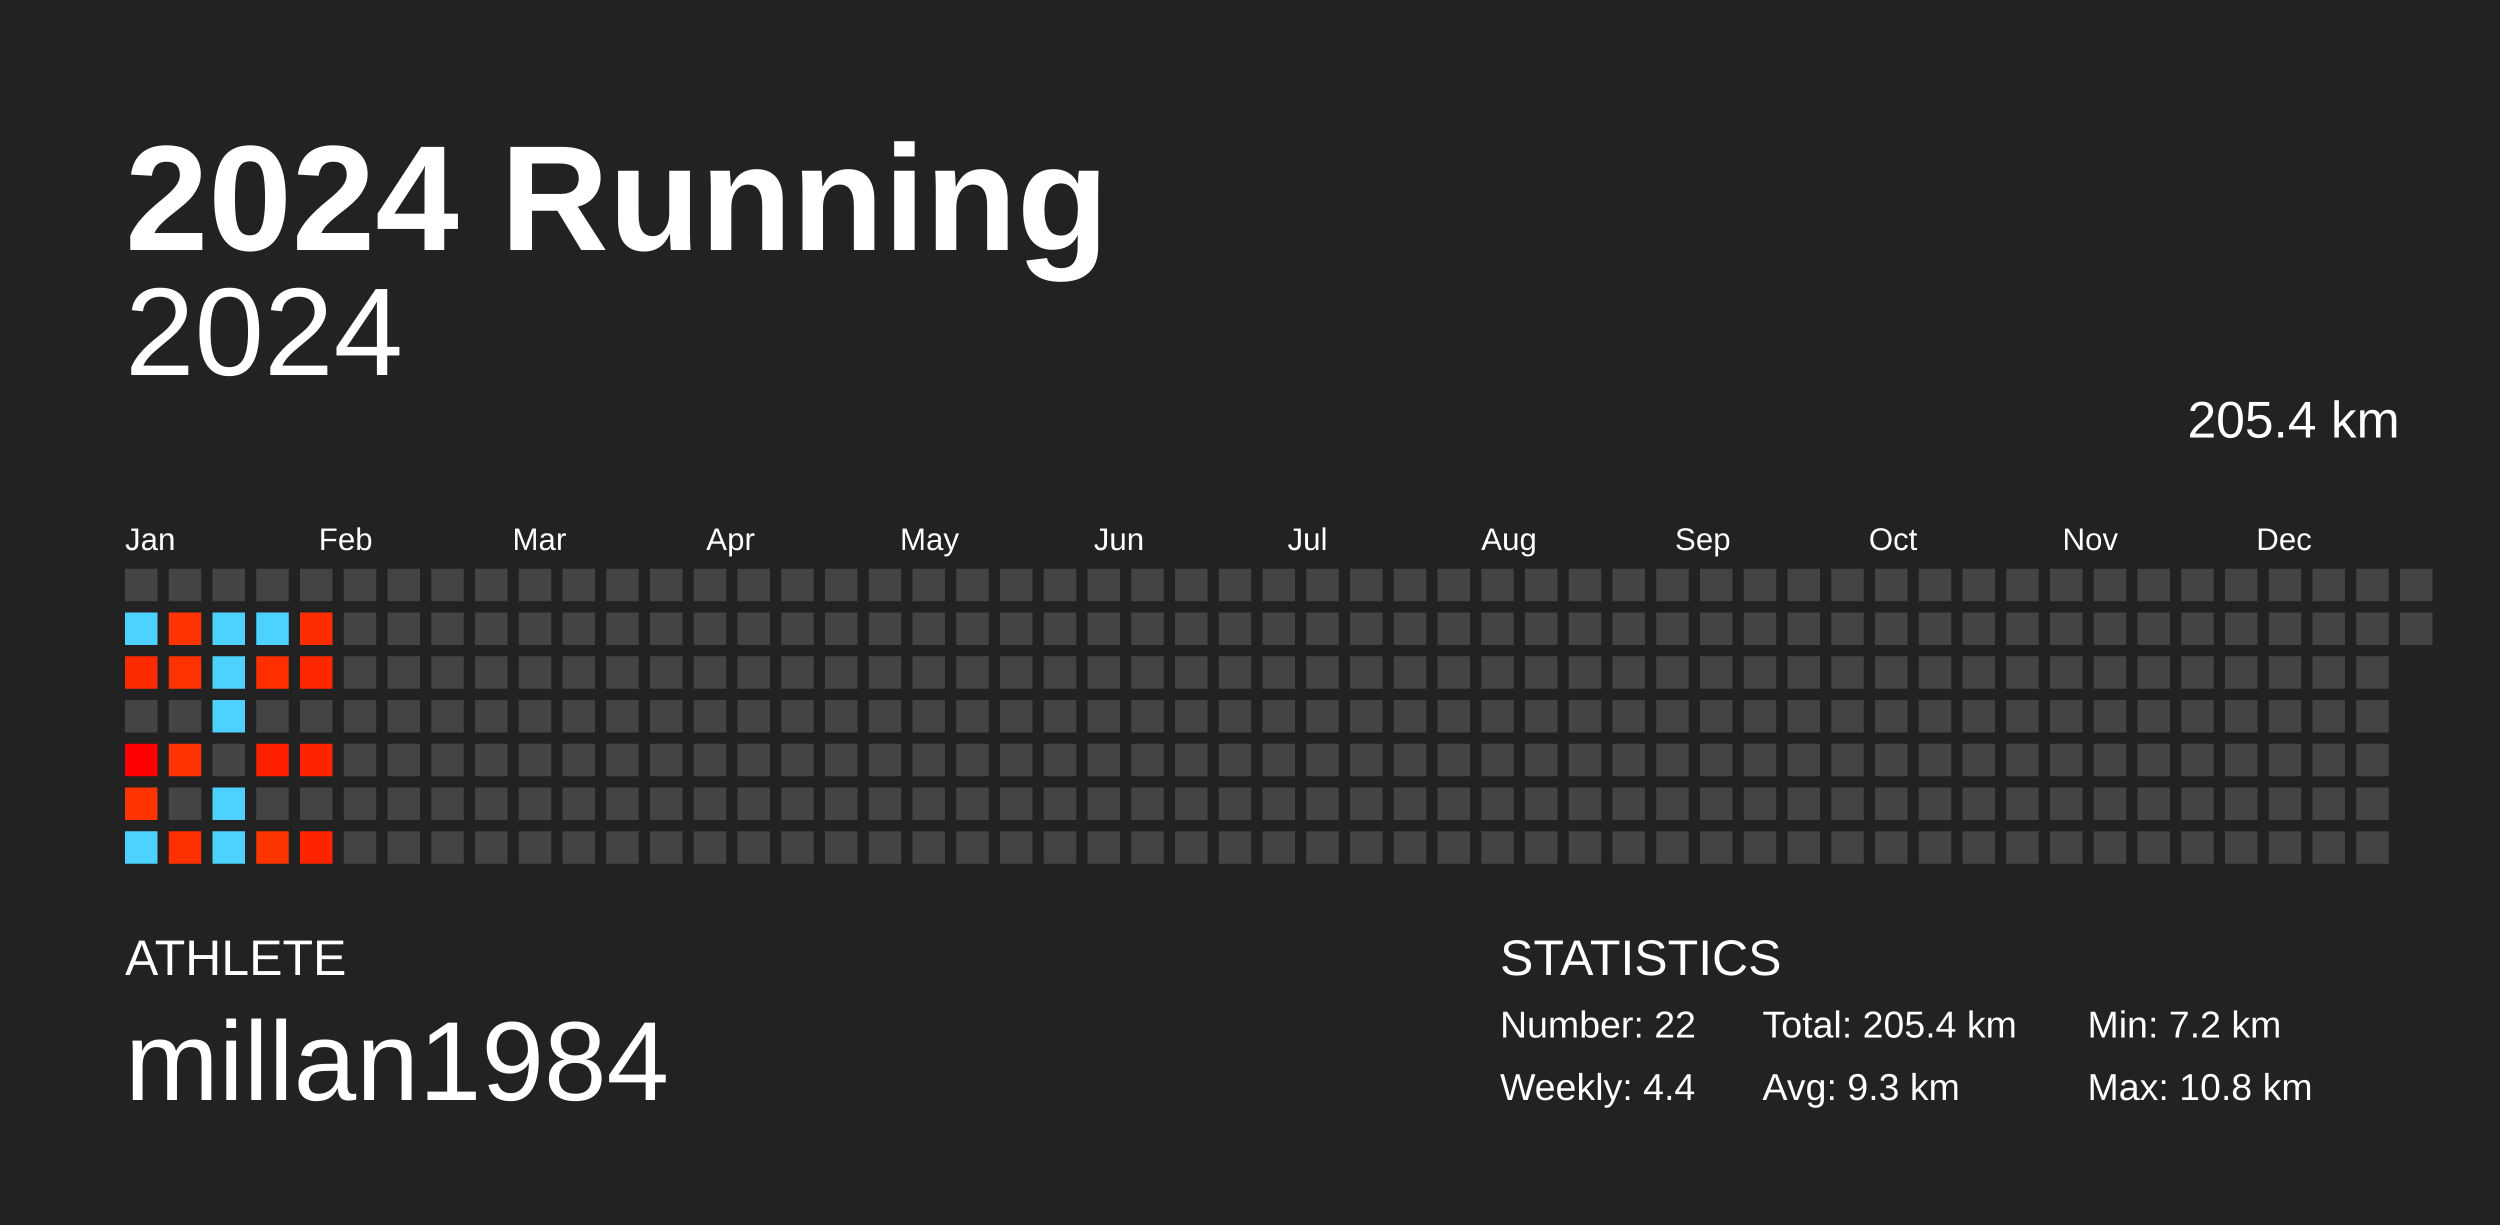
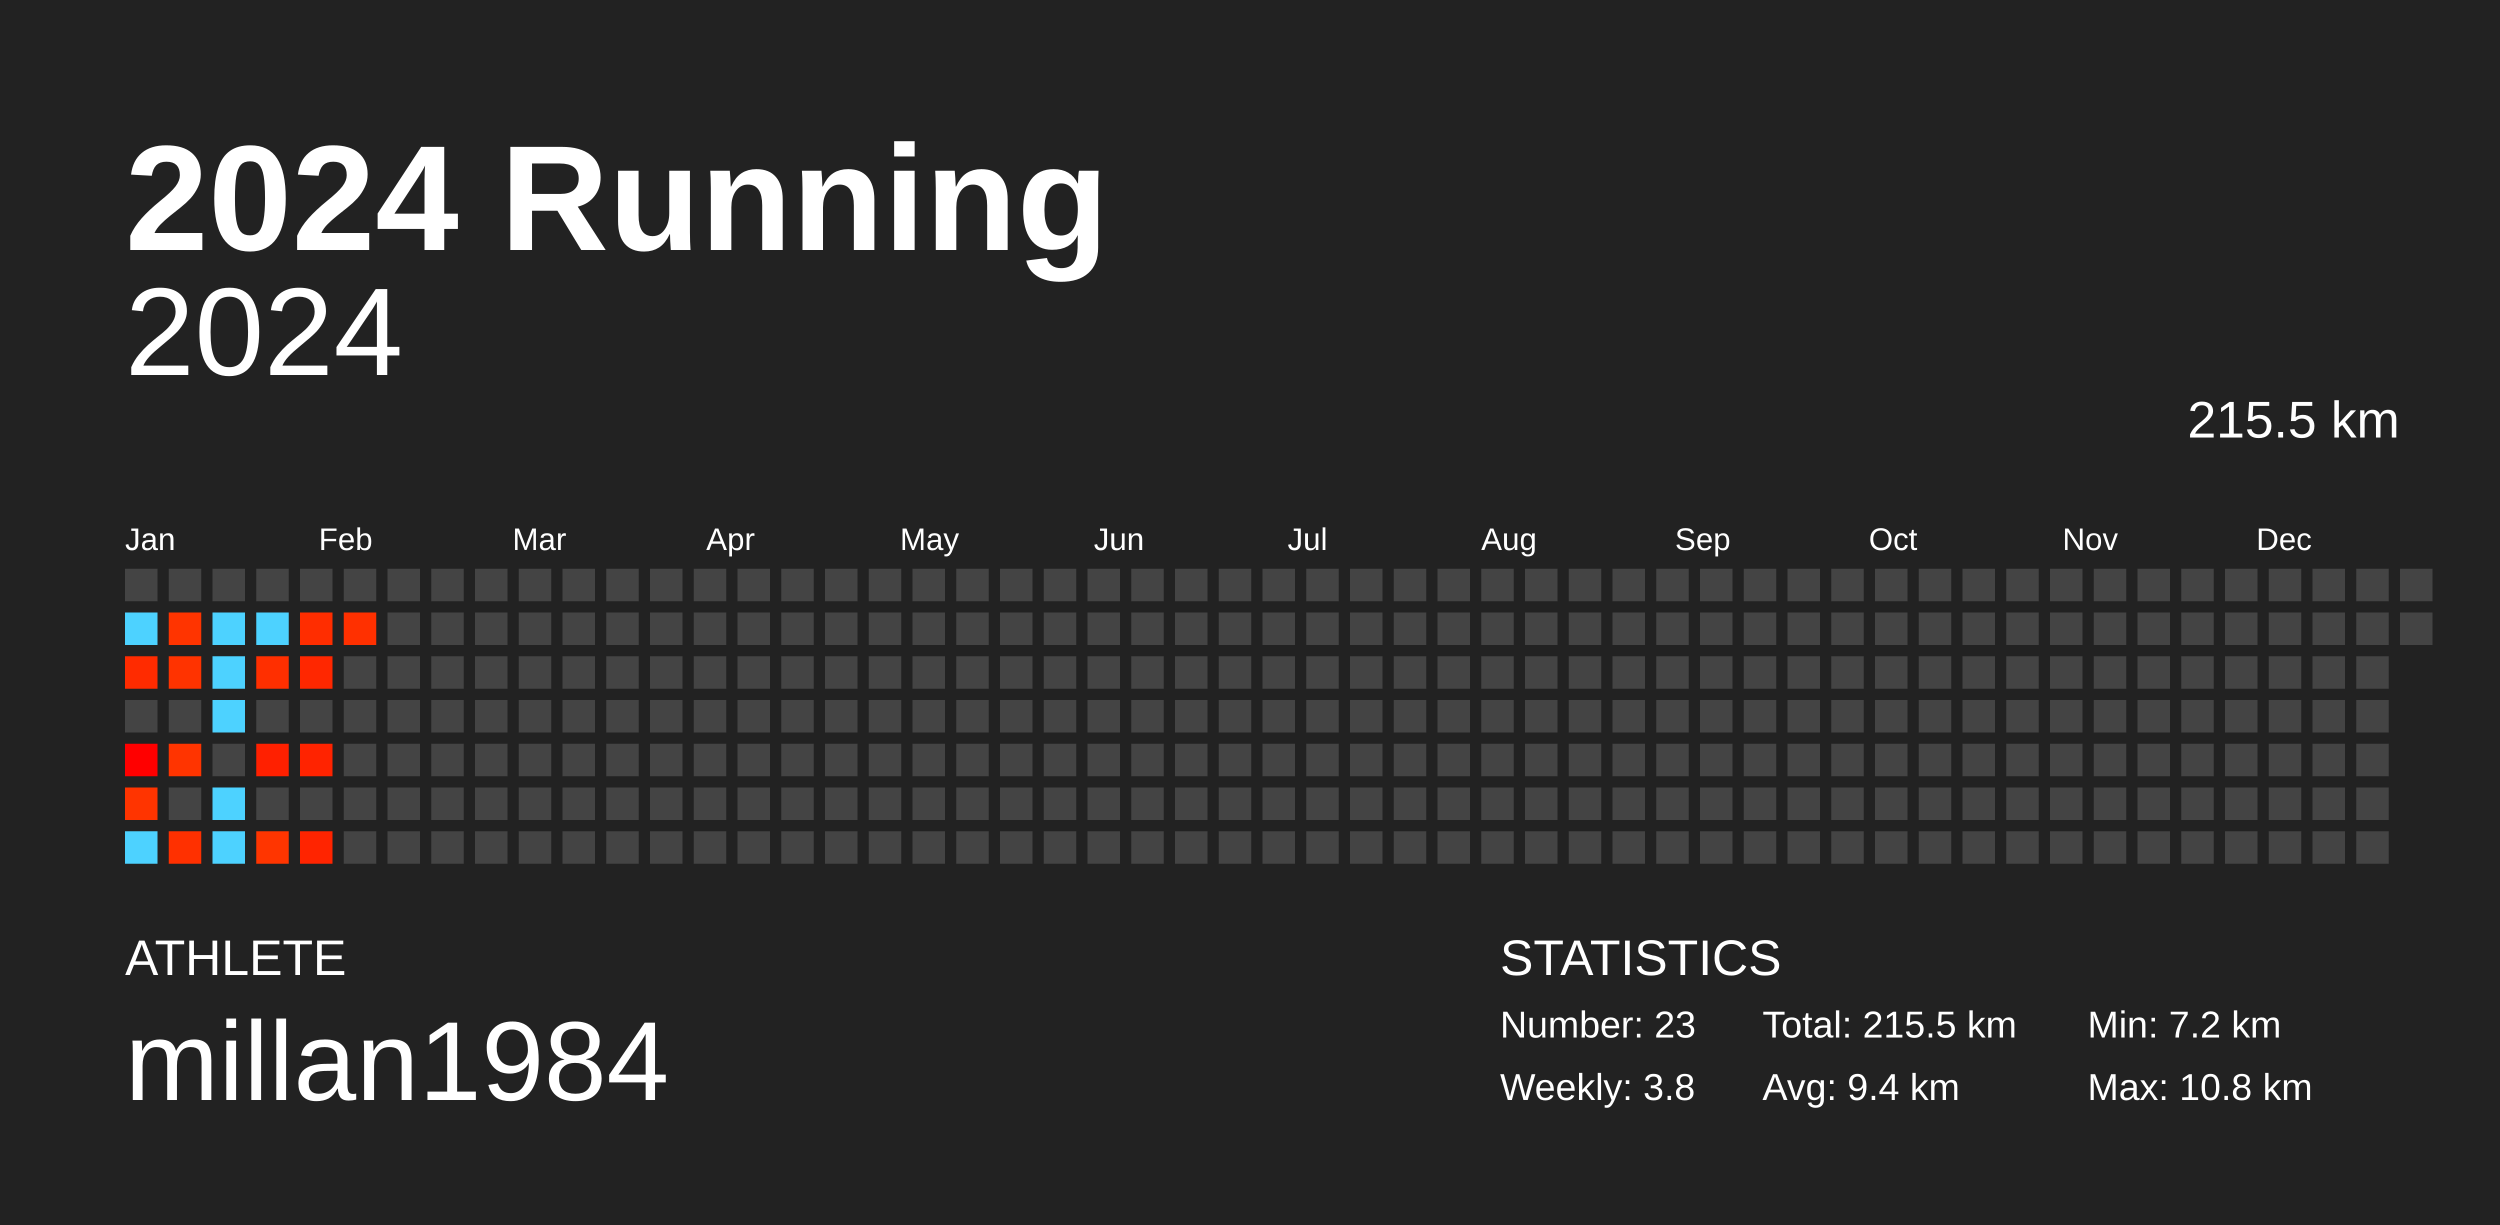
<svg xmlns="http://www.w3.org/2000/svg" baseProfile="full" height="98mm" version="1.1" viewBox="0,0,200,98" width="200mm">
  <defs />
  <rect fill="#222222" height="98" width="200" x="0" y="0" />
  <text fill="#FFFFFF" style="font-size:12px; font-family:Arial; font-weight:bold;" x="10" y="20">2024 Running</text>
  <text fill="#FFFFFF" style="font-size:4px; font-family:Arial" x="10" y="78">ATHLETE</text>
  <text fill="#FFFFFF" style="font-size:9px; font-family:Arial" x="10" y="88">millan1984</text>
  <text fill="#FFFFFF" style="font-size:4px; font-family:Arial" x="120" y="78">STATISTICS</text>
-   <text fill="#FFFFFF" style="font-size:3px; font-family:Arial" x="120" y="83">Number: 22</text>
-   <text fill="#FFFFFF" style="font-size:3px; font-family:Arial" x="120" y="88">Weekly: 4.4</text>
-   <text fill="#FFFFFF" style="font-size:3px; font-family:Arial" x="141" y="83">Total: 205.4 km</text>
-   <text fill="#FFFFFF" style="font-size:3px; font-family:Arial" x="141" y="88">Avg: 9.3 km</text>
+   <text fill="#FFFFFF" style="font-size:3px; font-family:Arial" x="120" y="83">Number: 23</text>
+   <text fill="#FFFFFF" style="font-size:3px; font-family:Arial" x="120" y="88">Weekly: 3.8</text>
+   <text fill="#FFFFFF" style="font-size:3px; font-family:Arial" x="141" y="83">Total: 215.5 km</text>
+   <text fill="#FFFFFF" style="font-size:3px; font-family:Arial" x="141" y="88">Avg: 9.4 km</text>
  <text fill="#FFFFFF" style="font-size:3px; font-family:Arial" x="167" y="83">Min: 7.2 km</text>
  <text fill="#FFFFFF" style="font-size:3px; font-family:Arial" x="167" y="88">Max: 10.8 km</text>
  <text alignment-baseline="hanging" fill="#FFFFFF" style="font-size:10.0px; font-family:Arial;" x="10" y="30">2024</text>
-   <text alignment-baseline="hanging" fill="#FFFFFF" style="font-size:4.125px; font-family:Arial;" x="175" y="35">205.4 km</text>
+   <text alignment-baseline="hanging" fill="#FFFFFF" style="font-size:4.125px; font-family:Arial;" x="175" y="35">215.5 km</text>
  <text fill="#FFFFFF" style="font-size:2.5px; font-family:Arial" x="10.0" y="44">Jan</text>
  <text fill="#FFFFFF" style="font-size:2.5px; font-family:Arial" x="25.5" y="44">Feb</text>
  <text fill="#FFFFFF" style="font-size:2.5px; font-family:Arial" x="41.0" y="44">Mar</text>
  <text fill="#FFFFFF" style="font-size:2.5px; font-family:Arial" x="56.5" y="44">Apr</text>
  <text fill="#FFFFFF" style="font-size:2.5px; font-family:Arial" x="72.0" y="44">May</text>
  <text fill="#FFFFFF" style="font-size:2.5px; font-family:Arial" x="87.5" y="44">Jun</text>
  <text fill="#FFFFFF" style="font-size:2.5px; font-family:Arial" x="103.0" y="44">Jul</text>
  <text fill="#FFFFFF" style="font-size:2.5px; font-family:Arial" x="118.5" y="44">Aug</text>
  <text fill="#FFFFFF" style="font-size:2.5px; font-family:Arial" x="134.0" y="44">Sep</text>
  <text fill="#FFFFFF" style="font-size:2.5px; font-family:Arial" x="149.5" y="44">Oct</text>
  <text fill="#FFFFFF" style="font-size:2.5px; font-family:Arial" x="165.0" y="44">Nov</text>
  <text fill="#FFFFFF" style="font-size:2.5px; font-family:Arial" x="180.5" y="44">Dec</text>
  <rect fill="#444444" height="2.6" width="2.6" x="10.0" y="45.5" />
  <rect fill="#4dd2ff" height="2.6" width="2.6" x="10.0" y="49.0" />
  <rect fill="#ff2b00" height="2.6" width="2.6" x="10.0" y="52.5" />
  <rect fill="#444444" height="2.6" width="2.6" x="10.0" y="56.0" />
  <rect fill="#ff0000" height="2.6" width="2.6" x="10.0" y="59.5" />
  <rect fill="#ff3400" height="2.6" width="2.6" x="10.0" y="63.0" />
  <rect fill="#4dd2ff" height="2.6" width="2.6" x="10.0" y="66.5" />
  <rect fill="#444444" height="2.6" width="2.6" x="13.5" y="45.5" />
  <rect fill="#ff3400" height="2.6" width="2.6" x="13.5" y="49.0" />
  <rect fill="#ff3300" height="2.6" width="2.6" x="13.5" y="52.5" />
  <rect fill="#444444" height="2.6" width="2.6" x="13.5" y="56.0" />
  <rect fill="#ff3400" height="2.6" width="2.6" x="13.5" y="59.5" />
  <rect fill="#444444" height="2.6" width="2.6" x="13.5" y="63.0" />
  <rect fill="#ff3000" height="2.6" width="2.6" x="13.5" y="66.5" />
  <rect fill="#444444" height="2.6" width="2.6" x="17.0" y="45.5" />
  <rect fill="#4dd2ff" height="2.6" width="2.6" x="17.0" y="49.0" />
  <rect fill="#4dd2ff" height="2.6" width="2.6" x="17.0" y="52.5" />
  <rect fill="#4dd2ff" height="2.6" width="2.6" x="17.0" y="56.0" />
  <rect fill="#444444" height="2.6" width="2.6" x="17.0" y="59.5" />
  <rect fill="#4dd2ff" height="2.6" width="2.6" x="17.0" y="63.0" />
  <rect fill="#4dd2ff" height="2.6" width="2.6" x="17.0" y="66.5" />
  <rect fill="#444444" height="2.6" width="2.6" x="20.5" y="45.5" />
  <rect fill="#4dd2ff" height="2.6" width="2.6" x="20.5" y="49.0" />
  <rect fill="#ff2f00" height="2.6" width="2.6" x="20.5" y="52.5" />
  <rect fill="#444444" height="2.6" width="2.6" x="20.5" y="56.0" />
  <rect fill="#ff2000" height="2.6" width="2.6" x="20.5" y="59.5" />
  <rect fill="#444444" height="2.6" width="2.6" x="20.5" y="63.0" />
  <rect fill="#ff3500" height="2.6" width="2.6" x="20.5" y="66.5" />
  <rect fill="#444444" height="2.6" width="2.6" x="24.0" y="45.5" />
  <rect fill="#ff2d00" height="2.6" width="2.6" x="24.0" y="49.0" />
  <rect fill="#ff2700" height="2.6" width="2.6" x="24.0" y="52.5" />
  <rect fill="#444444" height="2.6" width="2.6" x="24.0" y="56.0" />
  <rect fill="#ff2300" height="2.6" width="2.6" x="24.0" y="59.5" />
  <rect fill="#444444" height="2.6" width="2.6" x="24.0" y="63.0" />
  <rect fill="#ff2400" height="2.6" width="2.6" x="24.0" y="66.5" />
  <rect fill="#444444" height="2.6" width="2.6" x="27.5" y="45.5" />
-   <rect fill="#444444" height="2.6" width="2.6" x="27.5" y="49.0" />
+   <rect fill="#ff3000" height="2.6" width="2.6" x="27.5" y="49.0" />
  <rect fill="#444444" height="2.6" width="2.6" x="27.5" y="52.5" />
  <rect fill="#444444" height="2.6" width="2.6" x="27.5" y="56.0" />
  <rect fill="#444444" height="2.6" width="2.6" x="27.5" y="59.5" />
  <rect fill="#444444" height="2.6" width="2.6" x="27.5" y="63.0" />
  <rect fill="#444444" height="2.6" width="2.6" x="27.5" y="66.5" />
  <rect fill="#444444" height="2.6" width="2.6" x="31.0" y="45.5" />
  <rect fill="#444444" height="2.6" width="2.6" x="31.0" y="49.0" />
  <rect fill="#444444" height="2.6" width="2.6" x="31.0" y="52.5" />
  <rect fill="#444444" height="2.6" width="2.6" x="31.0" y="56.0" />
  <rect fill="#444444" height="2.6" width="2.6" x="31.0" y="59.5" />
  <rect fill="#444444" height="2.6" width="2.6" x="31.0" y="63.0" />
  <rect fill="#444444" height="2.6" width="2.6" x="31.0" y="66.5" />
  <rect fill="#444444" height="2.6" width="2.6" x="34.5" y="45.5" />
  <rect fill="#444444" height="2.6" width="2.6" x="34.5" y="49.0" />
  <rect fill="#444444" height="2.6" width="2.6" x="34.5" y="52.5" />
  <rect fill="#444444" height="2.6" width="2.6" x="34.5" y="56.0" />
  <rect fill="#444444" height="2.6" width="2.6" x="34.5" y="59.5" />
  <rect fill="#444444" height="2.6" width="2.6" x="34.5" y="63.0" />
  <rect fill="#444444" height="2.6" width="2.6" x="34.5" y="66.5" />
  <rect fill="#444444" height="2.6" width="2.6" x="38.0" y="45.5" />
  <rect fill="#444444" height="2.6" width="2.6" x="38.0" y="49.0" />
  <rect fill="#444444" height="2.6" width="2.6" x="38.0" y="52.5" />
  <rect fill="#444444" height="2.6" width="2.6" x="38.0" y="56.0" />
  <rect fill="#444444" height="2.6" width="2.6" x="38.0" y="59.5" />
  <rect fill="#444444" height="2.6" width="2.6" x="38.0" y="63.0" />
  <rect fill="#444444" height="2.6" width="2.6" x="38.0" y="66.5" />
  <rect fill="#444444" height="2.6" width="2.6" x="41.5" y="45.5" />
  <rect fill="#444444" height="2.6" width="2.6" x="41.5" y="49.0" />
  <rect fill="#444444" height="2.6" width="2.6" x="41.5" y="52.5" />
  <rect fill="#444444" height="2.6" width="2.6" x="41.5" y="56.0" />
  <rect fill="#444444" height="2.6" width="2.6" x="41.5" y="59.5" />
  <rect fill="#444444" height="2.6" width="2.6" x="41.5" y="63.0" />
  <rect fill="#444444" height="2.6" width="2.6" x="41.5" y="66.5" />
  <rect fill="#444444" height="2.6" width="2.6" x="45.0" y="45.5" />
  <rect fill="#444444" height="2.6" width="2.6" x="45.0" y="49.0" />
  <rect fill="#444444" height="2.6" width="2.6" x="45.0" y="52.5" />
  <rect fill="#444444" height="2.6" width="2.6" x="45.0" y="56.0" />
  <rect fill="#444444" height="2.6" width="2.6" x="45.0" y="59.5" />
  <rect fill="#444444" height="2.6" width="2.6" x="45.0" y="63.0" />
  <rect fill="#444444" height="2.6" width="2.6" x="45.0" y="66.5" />
  <rect fill="#444444" height="2.6" width="2.6" x="48.5" y="45.5" />
  <rect fill="#444444" height="2.6" width="2.6" x="48.5" y="49.0" />
  <rect fill="#444444" height="2.6" width="2.6" x="48.5" y="52.5" />
  <rect fill="#444444" height="2.6" width="2.6" x="48.5" y="56.0" />
  <rect fill="#444444" height="2.6" width="2.6" x="48.5" y="59.5" />
  <rect fill="#444444" height="2.6" width="2.6" x="48.5" y="63.0" />
  <rect fill="#444444" height="2.6" width="2.6" x="48.5" y="66.5" />
  <rect fill="#444444" height="2.6" width="2.6" x="52.0" y="45.5" />
  <rect fill="#444444" height="2.6" width="2.6" x="52.0" y="49.0" />
  <rect fill="#444444" height="2.6" width="2.6" x="52.0" y="52.5" />
  <rect fill="#444444" height="2.6" width="2.6" x="52.0" y="56.0" />
  <rect fill="#444444" height="2.6" width="2.6" x="52.0" y="59.5" />
  <rect fill="#444444" height="2.6" width="2.6" x="52.0" y="63.0" />
  <rect fill="#444444" height="2.6" width="2.6" x="52.0" y="66.5" />
  <rect fill="#444444" height="2.6" width="2.6" x="55.5" y="45.5" />
  <rect fill="#444444" height="2.6" width="2.6" x="55.5" y="49.0" />
  <rect fill="#444444" height="2.6" width="2.6" x="55.5" y="52.5" />
  <rect fill="#444444" height="2.6" width="2.6" x="55.5" y="56.0" />
  <rect fill="#444444" height="2.6" width="2.6" x="55.5" y="59.5" />
  <rect fill="#444444" height="2.6" width="2.6" x="55.5" y="63.0" />
  <rect fill="#444444" height="2.6" width="2.6" x="55.5" y="66.5" />
  <rect fill="#444444" height="2.6" width="2.6" x="59.0" y="45.5" />
  <rect fill="#444444" height="2.6" width="2.6" x="59.0" y="49.0" />
  <rect fill="#444444" height="2.6" width="2.6" x="59.0" y="52.5" />
  <rect fill="#444444" height="2.6" width="2.6" x="59.0" y="56.0" />
  <rect fill="#444444" height="2.6" width="2.6" x="59.0" y="59.5" />
  <rect fill="#444444" height="2.6" width="2.6" x="59.0" y="63.0" />
  <rect fill="#444444" height="2.6" width="2.6" x="59.0" y="66.5" />
  <rect fill="#444444" height="2.6" width="2.6" x="62.5" y="45.5" />
  <rect fill="#444444" height="2.6" width="2.6" x="62.5" y="49.0" />
  <rect fill="#444444" height="2.6" width="2.6" x="62.5" y="52.5" />
  <rect fill="#444444" height="2.6" width="2.6" x="62.5" y="56.0" />
  <rect fill="#444444" height="2.6" width="2.6" x="62.5" y="59.5" />
  <rect fill="#444444" height="2.6" width="2.6" x="62.5" y="63.0" />
  <rect fill="#444444" height="2.6" width="2.6" x="62.5" y="66.5" />
  <rect fill="#444444" height="2.6" width="2.6" x="66.0" y="45.5" />
  <rect fill="#444444" height="2.6" width="2.6" x="66.0" y="49.0" />
  <rect fill="#444444" height="2.6" width="2.6" x="66.0" y="52.5" />
  <rect fill="#444444" height="2.6" width="2.6" x="66.0" y="56.0" />
  <rect fill="#444444" height="2.6" width="2.6" x="66.0" y="59.5" />
  <rect fill="#444444" height="2.6" width="2.6" x="66.0" y="63.0" />
  <rect fill="#444444" height="2.6" width="2.6" x="66.0" y="66.5" />
  <rect fill="#444444" height="2.6" width="2.6" x="69.5" y="45.5" />
  <rect fill="#444444" height="2.6" width="2.6" x="69.5" y="49.0" />
  <rect fill="#444444" height="2.6" width="2.6" x="69.5" y="52.5" />
  <rect fill="#444444" height="2.6" width="2.6" x="69.5" y="56.0" />
  <rect fill="#444444" height="2.6" width="2.6" x="69.5" y="59.5" />
  <rect fill="#444444" height="2.6" width="2.6" x="69.5" y="63.0" />
  <rect fill="#444444" height="2.6" width="2.6" x="69.5" y="66.5" />
  <rect fill="#444444" height="2.6" width="2.6" x="73.0" y="45.5" />
  <rect fill="#444444" height="2.6" width="2.6" x="73.0" y="49.0" />
  <rect fill="#444444" height="2.6" width="2.6" x="73.0" y="52.5" />
  <rect fill="#444444" height="2.6" width="2.6" x="73.0" y="56.0" />
  <rect fill="#444444" height="2.6" width="2.6" x="73.0" y="59.5" />
  <rect fill="#444444" height="2.6" width="2.6" x="73.0" y="63.0" />
  <rect fill="#444444" height="2.6" width="2.6" x="73.0" y="66.5" />
  <rect fill="#444444" height="2.6" width="2.6" x="76.5" y="45.5" />
  <rect fill="#444444" height="2.6" width="2.6" x="76.5" y="49.0" />
  <rect fill="#444444" height="2.6" width="2.6" x="76.5" y="52.5" />
  <rect fill="#444444" height="2.6" width="2.6" x="76.5" y="56.0" />
  <rect fill="#444444" height="2.6" width="2.6" x="76.5" y="59.5" />
  <rect fill="#444444" height="2.6" width="2.6" x="76.5" y="63.0" />
  <rect fill="#444444" height="2.6" width="2.6" x="76.5" y="66.5" />
  <rect fill="#444444" height="2.6" width="2.6" x="80.0" y="45.5" />
  <rect fill="#444444" height="2.6" width="2.6" x="80.0" y="49.0" />
  <rect fill="#444444" height="2.6" width="2.6" x="80.0" y="52.5" />
  <rect fill="#444444" height="2.6" width="2.6" x="80.0" y="56.0" />
  <rect fill="#444444" height="2.6" width="2.6" x="80.0" y="59.5" />
  <rect fill="#444444" height="2.6" width="2.6" x="80.0" y="63.0" />
  <rect fill="#444444" height="2.6" width="2.6" x="80.0" y="66.5" />
  <rect fill="#444444" height="2.6" width="2.6" x="83.5" y="45.5" />
  <rect fill="#444444" height="2.6" width="2.6" x="83.5" y="49.0" />
  <rect fill="#444444" height="2.6" width="2.6" x="83.5" y="52.5" />
  <rect fill="#444444" height="2.6" width="2.6" x="83.5" y="56.0" />
  <rect fill="#444444" height="2.6" width="2.6" x="83.5" y="59.5" />
  <rect fill="#444444" height="2.6" width="2.6" x="83.5" y="63.0" />
  <rect fill="#444444" height="2.6" width="2.6" x="83.5" y="66.5" />
  <rect fill="#444444" height="2.6" width="2.6" x="87.0" y="45.5" />
  <rect fill="#444444" height="2.6" width="2.6" x="87.0" y="49.0" />
  <rect fill="#444444" height="2.6" width="2.6" x="87.0" y="52.5" />
  <rect fill="#444444" height="2.6" width="2.6" x="87.0" y="56.0" />
  <rect fill="#444444" height="2.6" width="2.6" x="87.0" y="59.5" />
  <rect fill="#444444" height="2.6" width="2.6" x="87.0" y="63.0" />
  <rect fill="#444444" height="2.6" width="2.6" x="87.0" y="66.5" />
  <rect fill="#444444" height="2.6" width="2.6" x="90.5" y="45.5" />
  <rect fill="#444444" height="2.6" width="2.6" x="90.5" y="49.0" />
  <rect fill="#444444" height="2.6" width="2.6" x="90.5" y="52.5" />
  <rect fill="#444444" height="2.6" width="2.6" x="90.5" y="56.0" />
  <rect fill="#444444" height="2.6" width="2.6" x="90.5" y="59.5" />
  <rect fill="#444444" height="2.6" width="2.6" x="90.5" y="63.0" />
  <rect fill="#444444" height="2.6" width="2.6" x="90.5" y="66.5" />
  <rect fill="#444444" height="2.6" width="2.6" x="94.0" y="45.5" />
  <rect fill="#444444" height="2.6" width="2.6" x="94.0" y="49.0" />
  <rect fill="#444444" height="2.6" width="2.6" x="94.0" y="52.5" />
  <rect fill="#444444" height="2.6" width="2.6" x="94.0" y="56.0" />
  <rect fill="#444444" height="2.6" width="2.6" x="94.0" y="59.5" />
  <rect fill="#444444" height="2.6" width="2.6" x="94.0" y="63.0" />
  <rect fill="#444444" height="2.6" width="2.6" x="94.0" y="66.5" />
  <rect fill="#444444" height="2.6" width="2.6" x="97.5" y="45.5" />
  <rect fill="#444444" height="2.6" width="2.6" x="97.5" y="49.0" />
  <rect fill="#444444" height="2.6" width="2.6" x="97.5" y="52.5" />
  <rect fill="#444444" height="2.6" width="2.6" x="97.5" y="56.0" />
  <rect fill="#444444" height="2.6" width="2.6" x="97.5" y="59.5" />
  <rect fill="#444444" height="2.6" width="2.6" x="97.5" y="63.0" />
  <rect fill="#444444" height="2.6" width="2.6" x="97.5" y="66.5" />
  <rect fill="#444444" height="2.6" width="2.6" x="101.0" y="45.5" />
  <rect fill="#444444" height="2.6" width="2.6" x="101.0" y="49.0" />
  <rect fill="#444444" height="2.6" width="2.6" x="101.0" y="52.5" />
  <rect fill="#444444" height="2.6" width="2.6" x="101.0" y="56.0" />
  <rect fill="#444444" height="2.6" width="2.6" x="101.0" y="59.5" />
  <rect fill="#444444" height="2.6" width="2.6" x="101.0" y="63.0" />
  <rect fill="#444444" height="2.6" width="2.6" x="101.0" y="66.5" />
  <rect fill="#444444" height="2.6" width="2.6" x="104.5" y="45.5" />
  <rect fill="#444444" height="2.6" width="2.6" x="104.5" y="49.0" />
  <rect fill="#444444" height="2.6" width="2.6" x="104.5" y="52.5" />
  <rect fill="#444444" height="2.6" width="2.6" x="104.5" y="56.0" />
  <rect fill="#444444" height="2.6" width="2.6" x="104.5" y="59.5" />
  <rect fill="#444444" height="2.6" width="2.6" x="104.5" y="63.0" />
  <rect fill="#444444" height="2.6" width="2.6" x="104.5" y="66.5" />
  <rect fill="#444444" height="2.6" width="2.6" x="108.0" y="45.5" />
  <rect fill="#444444" height="2.6" width="2.6" x="108.0" y="49.0" />
  <rect fill="#444444" height="2.6" width="2.6" x="108.0" y="52.5" />
  <rect fill="#444444" height="2.6" width="2.6" x="108.0" y="56.0" />
  <rect fill="#444444" height="2.6" width="2.6" x="108.0" y="59.5" />
  <rect fill="#444444" height="2.6" width="2.6" x="108.0" y="63.0" />
  <rect fill="#444444" height="2.6" width="2.6" x="108.0" y="66.5" />
  <rect fill="#444444" height="2.6" width="2.6" x="111.5" y="45.5" />
  <rect fill="#444444" height="2.6" width="2.6" x="111.5" y="49.0" />
  <rect fill="#444444" height="2.6" width="2.6" x="111.5" y="52.5" />
  <rect fill="#444444" height="2.6" width="2.6" x="111.5" y="56.0" />
  <rect fill="#444444" height="2.6" width="2.6" x="111.5" y="59.5" />
  <rect fill="#444444" height="2.6" width="2.6" x="111.5" y="63.0" />
  <rect fill="#444444" height="2.6" width="2.6" x="111.5" y="66.5" />
  <rect fill="#444444" height="2.6" width="2.6" x="115.0" y="45.5" />
  <rect fill="#444444" height="2.6" width="2.6" x="115.0" y="49.0" />
  <rect fill="#444444" height="2.6" width="2.6" x="115.0" y="52.5" />
  <rect fill="#444444" height="2.6" width="2.6" x="115.0" y="56.0" />
  <rect fill="#444444" height="2.6" width="2.6" x="115.0" y="59.5" />
  <rect fill="#444444" height="2.6" width="2.6" x="115.0" y="63.0" />
  <rect fill="#444444" height="2.6" width="2.6" x="115.0" y="66.5" />
  <rect fill="#444444" height="2.6" width="2.6" x="118.5" y="45.5" />
  <rect fill="#444444" height="2.6" width="2.6" x="118.5" y="49.0" />
  <rect fill="#444444" height="2.6" width="2.6" x="118.5" y="52.5" />
  <rect fill="#444444" height="2.6" width="2.6" x="118.5" y="56.0" />
  <rect fill="#444444" height="2.6" width="2.6" x="118.5" y="59.5" />
  <rect fill="#444444" height="2.6" width="2.6" x="118.5" y="63.0" />
  <rect fill="#444444" height="2.6" width="2.6" x="118.5" y="66.5" />
  <rect fill="#444444" height="2.6" width="2.6" x="122.0" y="45.5" />
  <rect fill="#444444" height="2.6" width="2.6" x="122.0" y="49.0" />
  <rect fill="#444444" height="2.6" width="2.6" x="122.0" y="52.5" />
  <rect fill="#444444" height="2.6" width="2.6" x="122.0" y="56.0" />
  <rect fill="#444444" height="2.6" width="2.6" x="122.0" y="59.5" />
  <rect fill="#444444" height="2.6" width="2.6" x="122.0" y="63.0" />
  <rect fill="#444444" height="2.6" width="2.6" x="122.0" y="66.5" />
  <rect fill="#444444" height="2.6" width="2.6" x="125.5" y="45.5" />
  <rect fill="#444444" height="2.6" width="2.6" x="125.5" y="49.0" />
  <rect fill="#444444" height="2.6" width="2.6" x="125.5" y="52.5" />
  <rect fill="#444444" height="2.6" width="2.6" x="125.5" y="56.0" />
  <rect fill="#444444" height="2.6" width="2.6" x="125.5" y="59.5" />
  <rect fill="#444444" height="2.6" width="2.6" x="125.5" y="63.0" />
  <rect fill="#444444" height="2.6" width="2.6" x="125.5" y="66.5" />
  <rect fill="#444444" height="2.6" width="2.6" x="129.0" y="45.5" />
  <rect fill="#444444" height="2.6" width="2.6" x="129.0" y="49.0" />
  <rect fill="#444444" height="2.6" width="2.6" x="129.0" y="52.5" />
  <rect fill="#444444" height="2.6" width="2.6" x="129.0" y="56.0" />
  <rect fill="#444444" height="2.6" width="2.6" x="129.0" y="59.5" />
  <rect fill="#444444" height="2.6" width="2.6" x="129.0" y="63.0" />
  <rect fill="#444444" height="2.6" width="2.6" x="129.0" y="66.5" />
  <rect fill="#444444" height="2.6" width="2.6" x="132.5" y="45.5" />
  <rect fill="#444444" height="2.6" width="2.6" x="132.5" y="49.0" />
  <rect fill="#444444" height="2.6" width="2.6" x="132.5" y="52.5" />
  <rect fill="#444444" height="2.6" width="2.6" x="132.5" y="56.0" />
  <rect fill="#444444" height="2.6" width="2.6" x="132.5" y="59.5" />
  <rect fill="#444444" height="2.6" width="2.6" x="132.5" y="63.0" />
  <rect fill="#444444" height="2.6" width="2.6" x="132.5" y="66.5" />
  <rect fill="#444444" height="2.6" width="2.6" x="136.0" y="45.5" />
  <rect fill="#444444" height="2.6" width="2.6" x="136.0" y="49.0" />
  <rect fill="#444444" height="2.6" width="2.6" x="136.0" y="52.5" />
  <rect fill="#444444" height="2.6" width="2.6" x="136.0" y="56.0" />
  <rect fill="#444444" height="2.6" width="2.6" x="136.0" y="59.5" />
  <rect fill="#444444" height="2.6" width="2.6" x="136.0" y="63.0" />
  <rect fill="#444444" height="2.6" width="2.6" x="136.0" y="66.5" />
  <rect fill="#444444" height="2.6" width="2.6" x="139.5" y="45.5" />
  <rect fill="#444444" height="2.6" width="2.6" x="139.5" y="49.0" />
  <rect fill="#444444" height="2.6" width="2.6" x="139.5" y="52.5" />
  <rect fill="#444444" height="2.6" width="2.6" x="139.5" y="56.0" />
  <rect fill="#444444" height="2.6" width="2.6" x="139.5" y="59.5" />
  <rect fill="#444444" height="2.6" width="2.6" x="139.5" y="63.0" />
  <rect fill="#444444" height="2.6" width="2.6" x="139.5" y="66.5" />
  <rect fill="#444444" height="2.6" width="2.6" x="143.0" y="45.5" />
  <rect fill="#444444" height="2.6" width="2.6" x="143.0" y="49.0" />
  <rect fill="#444444" height="2.6" width="2.6" x="143.0" y="52.5" />
  <rect fill="#444444" height="2.6" width="2.6" x="143.0" y="56.0" />
  <rect fill="#444444" height="2.6" width="2.6" x="143.0" y="59.5" />
  <rect fill="#444444" height="2.6" width="2.6" x="143.0" y="63.0" />
  <rect fill="#444444" height="2.6" width="2.6" x="143.0" y="66.5" />
  <rect fill="#444444" height="2.6" width="2.6" x="146.5" y="45.5" />
  <rect fill="#444444" height="2.6" width="2.6" x="146.5" y="49.0" />
  <rect fill="#444444" height="2.6" width="2.6" x="146.5" y="52.5" />
  <rect fill="#444444" height="2.6" width="2.6" x="146.5" y="56.0" />
  <rect fill="#444444" height="2.6" width="2.6" x="146.5" y="59.5" />
  <rect fill="#444444" height="2.6" width="2.6" x="146.5" y="63.0" />
  <rect fill="#444444" height="2.6" width="2.6" x="146.5" y="66.5" />
  <rect fill="#444444" height="2.6" width="2.6" x="150.0" y="45.5" />
  <rect fill="#444444" height="2.6" width="2.6" x="150.0" y="49.0" />
  <rect fill="#444444" height="2.6" width="2.6" x="150.0" y="52.5" />
  <rect fill="#444444" height="2.6" width="2.6" x="150.0" y="56.0" />
  <rect fill="#444444" height="2.6" width="2.6" x="150.0" y="59.5" />
  <rect fill="#444444" height="2.6" width="2.6" x="150.0" y="63.0" />
  <rect fill="#444444" height="2.6" width="2.6" x="150.0" y="66.5" />
  <rect fill="#444444" height="2.6" width="2.6" x="153.5" y="45.5" />
  <rect fill="#444444" height="2.6" width="2.6" x="153.5" y="49.0" />
  <rect fill="#444444" height="2.6" width="2.6" x="153.5" y="52.5" />
  <rect fill="#444444" height="2.6" width="2.6" x="153.5" y="56.0" />
  <rect fill="#444444" height="2.6" width="2.6" x="153.5" y="59.5" />
  <rect fill="#444444" height="2.6" width="2.6" x="153.5" y="63.0" />
  <rect fill="#444444" height="2.6" width="2.6" x="153.5" y="66.5" />
  <rect fill="#444444" height="2.6" width="2.6" x="157.0" y="45.5" />
  <rect fill="#444444" height="2.6" width="2.6" x="157.0" y="49.0" />
  <rect fill="#444444" height="2.6" width="2.6" x="157.0" y="52.5" />
  <rect fill="#444444" height="2.6" width="2.6" x="157.0" y="56.0" />
  <rect fill="#444444" height="2.6" width="2.6" x="157.0" y="59.5" />
  <rect fill="#444444" height="2.6" width="2.6" x="157.0" y="63.0" />
  <rect fill="#444444" height="2.6" width="2.6" x="157.0" y="66.5" />
  <rect fill="#444444" height="2.6" width="2.6" x="160.5" y="45.5" />
  <rect fill="#444444" height="2.6" width="2.6" x="160.5" y="49.0" />
  <rect fill="#444444" height="2.6" width="2.6" x="160.5" y="52.5" />
  <rect fill="#444444" height="2.6" width="2.6" x="160.5" y="56.0" />
  <rect fill="#444444" height="2.6" width="2.6" x="160.5" y="59.5" />
  <rect fill="#444444" height="2.6" width="2.6" x="160.5" y="63.0" />
  <rect fill="#444444" height="2.6" width="2.6" x="160.5" y="66.5" />
  <rect fill="#444444" height="2.6" width="2.6" x="164.0" y="45.5" />
  <rect fill="#444444" height="2.6" width="2.6" x="164.0" y="49.0" />
  <rect fill="#444444" height="2.6" width="2.6" x="164.0" y="52.5" />
  <rect fill="#444444" height="2.6" width="2.6" x="164.0" y="56.0" />
  <rect fill="#444444" height="2.6" width="2.6" x="164.0" y="59.5" />
  <rect fill="#444444" height="2.6" width="2.6" x="164.0" y="63.0" />
  <rect fill="#444444" height="2.6" width="2.6" x="164.0" y="66.5" />
  <rect fill="#444444" height="2.6" width="2.6" x="167.5" y="45.5" />
  <rect fill="#444444" height="2.6" width="2.6" x="167.5" y="49.0" />
  <rect fill="#444444" height="2.6" width="2.6" x="167.5" y="52.5" />
  <rect fill="#444444" height="2.6" width="2.6" x="167.5" y="56.0" />
  <rect fill="#444444" height="2.6" width="2.6" x="167.5" y="59.5" />
  <rect fill="#444444" height="2.6" width="2.6" x="167.5" y="63.0" />
  <rect fill="#444444" height="2.6" width="2.6" x="167.5" y="66.5" />
  <rect fill="#444444" height="2.6" width="2.6" x="171.0" y="45.5" />
  <rect fill="#444444" height="2.6" width="2.6" x="171.0" y="49.0" />
  <rect fill="#444444" height="2.6" width="2.6" x="171.0" y="52.5" />
  <rect fill="#444444" height="2.6" width="2.6" x="171.0" y="56.0" />
  <rect fill="#444444" height="2.6" width="2.6" x="171.0" y="59.5" />
  <rect fill="#444444" height="2.6" width="2.6" x="171.0" y="63.0" />
  <rect fill="#444444" height="2.6" width="2.6" x="171.0" y="66.5" />
  <rect fill="#444444" height="2.6" width="2.6" x="174.5" y="45.5" />
  <rect fill="#444444" height="2.6" width="2.6" x="174.5" y="49.0" />
  <rect fill="#444444" height="2.6" width="2.6" x="174.5" y="52.5" />
  <rect fill="#444444" height="2.6" width="2.6" x="174.5" y="56.0" />
  <rect fill="#444444" height="2.6" width="2.6" x="174.5" y="59.5" />
  <rect fill="#444444" height="2.6" width="2.6" x="174.5" y="63.0" />
  <rect fill="#444444" height="2.6" width="2.6" x="174.5" y="66.5" />
  <rect fill="#444444" height="2.6" width="2.6" x="178.0" y="45.5" />
  <rect fill="#444444" height="2.6" width="2.6" x="178.0" y="49.0" />
  <rect fill="#444444" height="2.6" width="2.6" x="178.0" y="52.5" />
  <rect fill="#444444" height="2.6" width="2.6" x="178.0" y="56.0" />
  <rect fill="#444444" height="2.6" width="2.6" x="178.0" y="59.5" />
  <rect fill="#444444" height="2.6" width="2.6" x="178.0" y="63.0" />
  <rect fill="#444444" height="2.6" width="2.6" x="178.0" y="66.5" />
  <rect fill="#444444" height="2.6" width="2.6" x="181.5" y="45.5" />
  <rect fill="#444444" height="2.6" width="2.6" x="181.5" y="49.0" />
  <rect fill="#444444" height="2.6" width="2.6" x="181.5" y="52.5" />
  <rect fill="#444444" height="2.6" width="2.6" x="181.5" y="56.0" />
  <rect fill="#444444" height="2.6" width="2.6" x="181.5" y="59.5" />
  <rect fill="#444444" height="2.6" width="2.6" x="181.5" y="63.0" />
  <rect fill="#444444" height="2.6" width="2.6" x="181.5" y="66.5" />
  <rect fill="#444444" height="2.6" width="2.6" x="185.0" y="45.5" />
  <rect fill="#444444" height="2.6" width="2.6" x="185.0" y="49.0" />
  <rect fill="#444444" height="2.6" width="2.6" x="185.0" y="52.5" />
  <rect fill="#444444" height="2.6" width="2.6" x="185.0" y="56.0" />
  <rect fill="#444444" height="2.6" width="2.6" x="185.0" y="59.5" />
  <rect fill="#444444" height="2.6" width="2.6" x="185.0" y="63.0" />
  <rect fill="#444444" height="2.6" width="2.6" x="185.0" y="66.5" />
  <rect fill="#444444" height="2.6" width="2.6" x="188.5" y="45.5" />
  <rect fill="#444444" height="2.6" width="2.6" x="188.5" y="49.0" />
  <rect fill="#444444" height="2.6" width="2.6" x="188.5" y="52.5" />
  <rect fill="#444444" height="2.6" width="2.6" x="188.5" y="56.0" />
  <rect fill="#444444" height="2.6" width="2.6" x="188.5" y="59.5" />
  <rect fill="#444444" height="2.6" width="2.6" x="188.5" y="63.0" />
  <rect fill="#444444" height="2.6" width="2.6" x="188.5" y="66.5" />
  <rect fill="#444444" height="2.6" width="2.6" x="192.0" y="45.5" />
  <rect fill="#444444" height="2.6" width="2.6" x="192.0" y="49.0" />
</svg>
